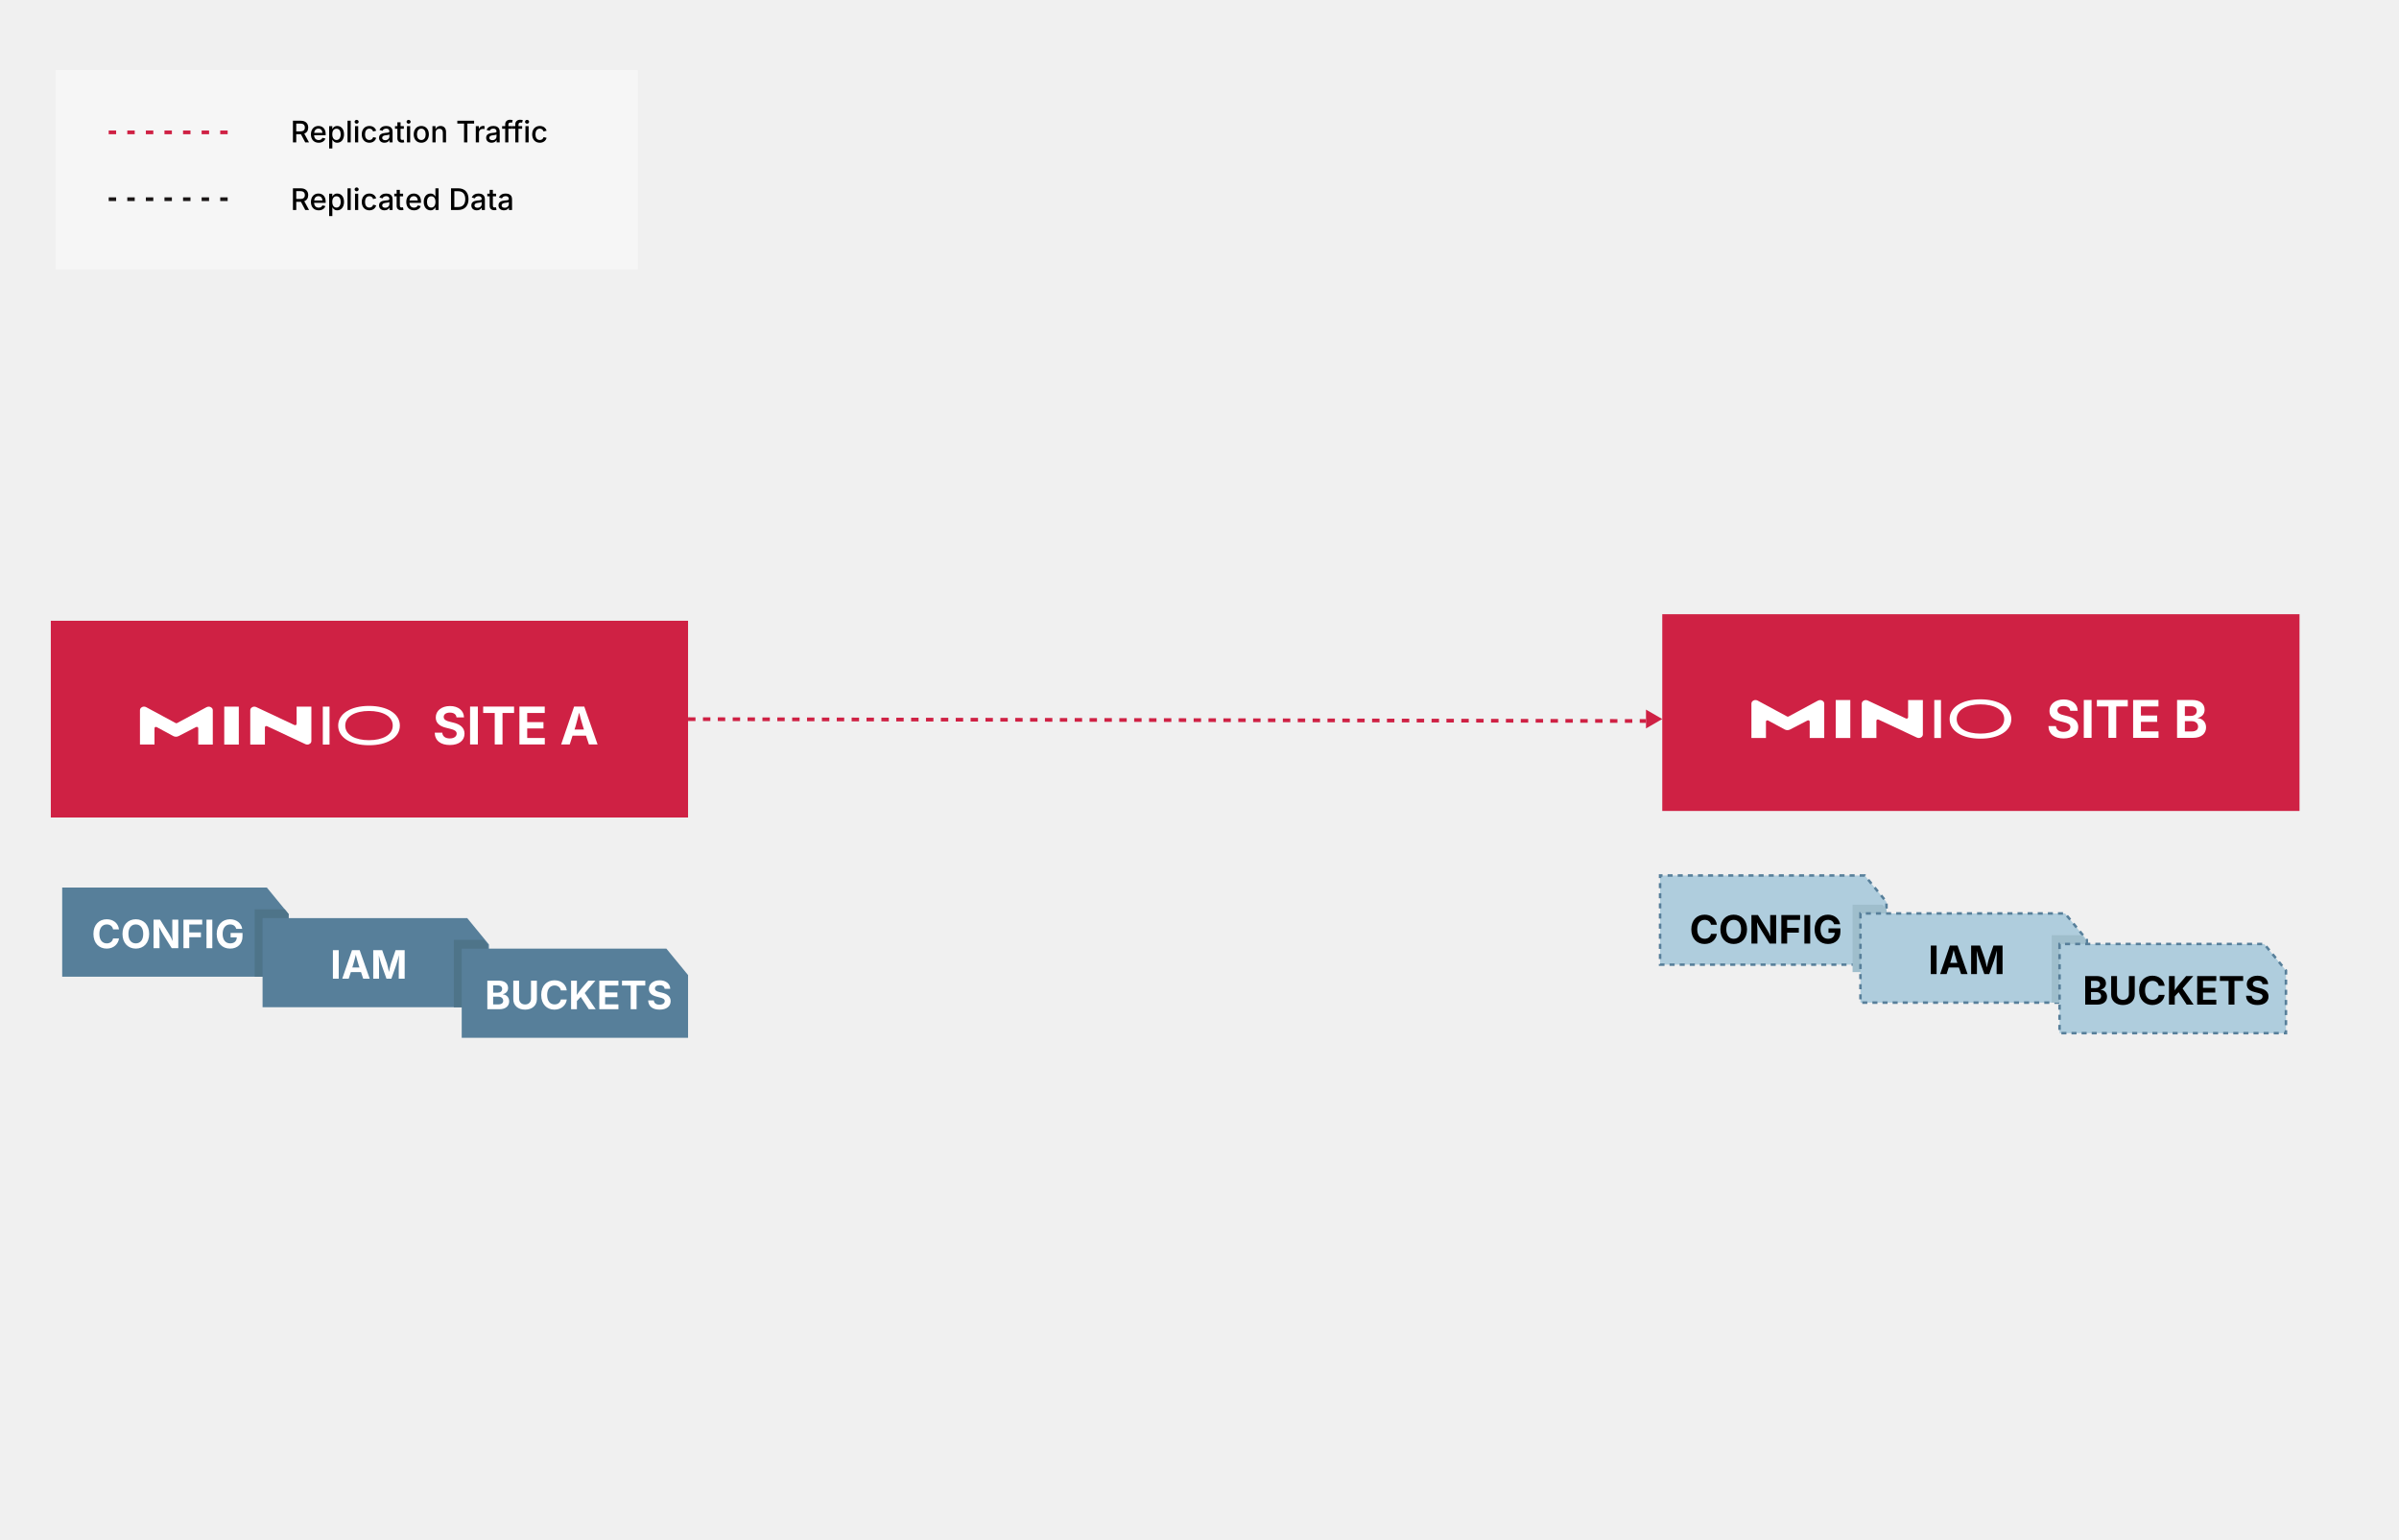
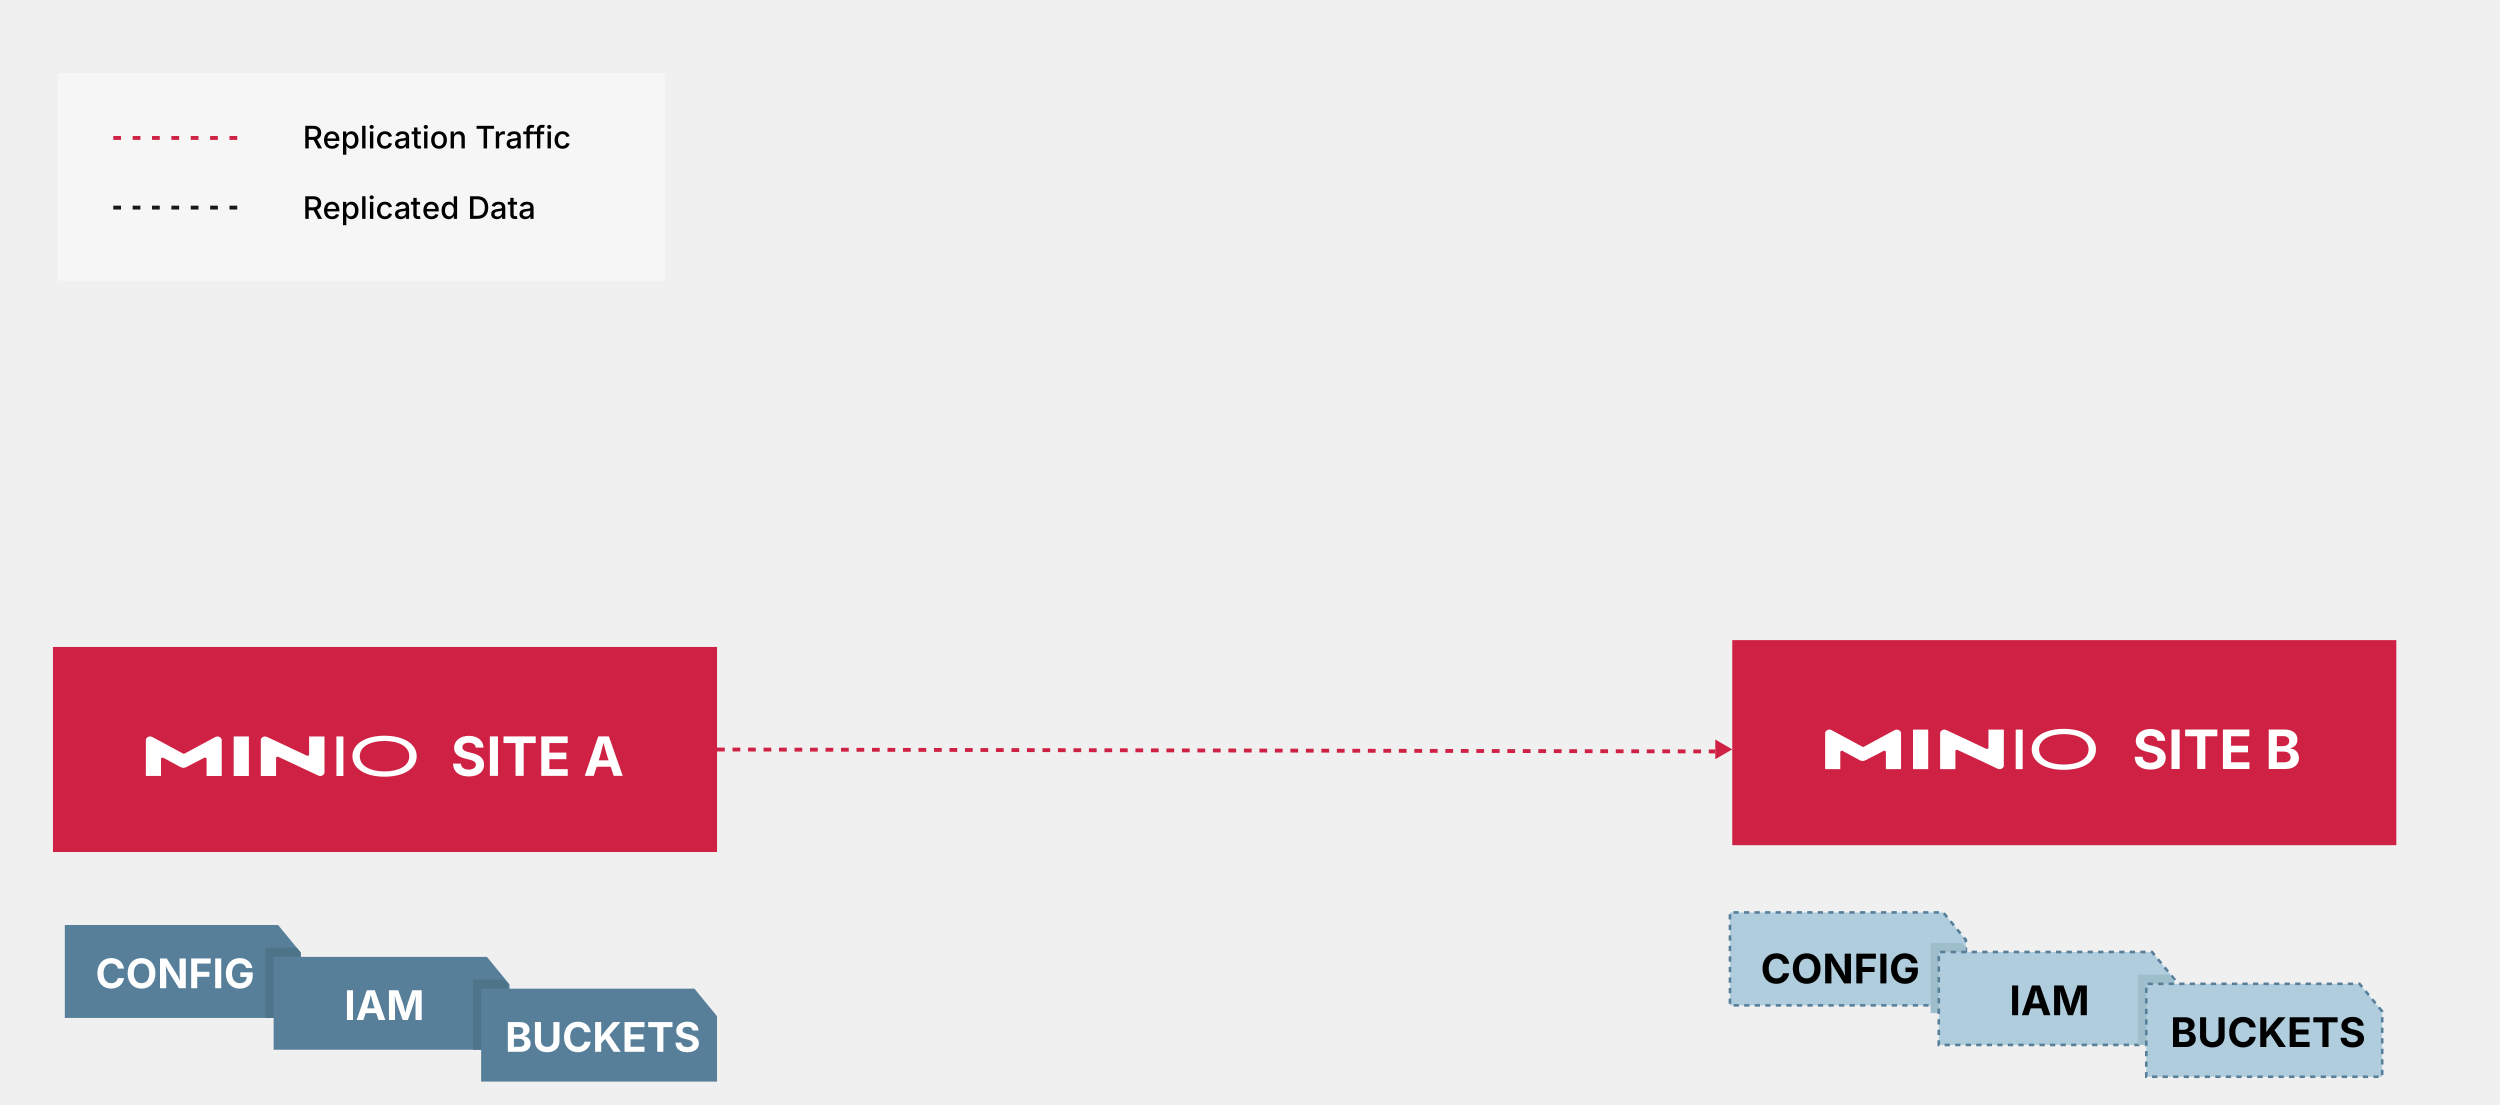
- <svg xmlns="http://www.w3.org/2000/svg" id="a" viewBox="0 0 645.33 414.16" version="1.1">
+ <svg xmlns="http://www.w3.org/2000/svg" id="a" viewBox="0 0 645.33 285.16" version="1.1" width="645.33" height="285.16">
  <defs id="defs4">
    <style id="style2">.b{stroke:#1b1717;}.b,.c{stroke-dasharray:0 0 2 3;}.b,.c,.d,.e{stroke-miterlimit:10;}.b,.c,.e{fill:none;}.c,.e{stroke:#cf2144;}.f{fill:#f6f6f6;}.g,.h,.i{fill:#fff;}.j{fill:#9fbecc;}.k{fill:#cf2144;}.l{fill:#577f9a;}.m{fill:#4e7489;}.d{fill:#afcddd;stroke:#577f9a;stroke-dasharray:0 0 1.36 1.36;stroke-width:.68px;}.n{letter-spacing:0em;}.o{letter-spacing:0em;}.p{font-family:Inter-Medium, Inter;font-size:8px;font-variation-settings:'wght' 500, 'slnt' 0;font-weight:500;}.e{stroke-dasharray:0 0 2 2;}.q{letter-spacing:-.06em;}.r,.h,.i{font-family:Inter-Bold, Inter;font-variation-settings:'wght' 700, 'slnt' 0;font-weight:700;}.r,.i{font-size:10.56px;}.s{letter-spacing:0em;}.t{letter-spacing:0em;}.h{font-size:14px;}.u{letter-spacing:0em;}</style>
  </defs>
  <rect class="k" x="13.67" y="167" width="171.42" height="52.93" id="rect6" />
  <g id="g20">
    <g id="g14">
      <rect class="g" x="60.32" y="190.1" width="3.92" height="10.21" id="rect8" />
-       <path class="g" d="M55.58,190.24l-7.95,4.29c-.11,.06-.26,.06-.37,0l-7.95-4.29c-.17-.09-.37-.14-.57-.14h0c-.6,0-1.09,.43-1.09,.96v9.24s3.91,0,3.91,0v-4.4c0-.27,.33-.44,.6-.29l4.45,2.41c.44,.24,.99,.24,1.43,.01l4.7-2.43c.26-.14,.59,.03,.59,.3v4.41s3.91,0,3.91,0v-9.24c0-.53-.49-.96-1.09-.96h0c-.2,0-.4,.05-.57,.14Z" id="path10" />
-       <path class="g" d="M83.76,190.1h-3.97s0,4.65,0,4.65c0,.26-.31,.43-.58,.31l-10.29-4.84c-.16-.07-.33-.11-.51-.11h0c-.6,0-1.09,.43-1.09,.96v9.24s3.94,0,3.94,0v-4.64c0-.26,.31-.43,.57-.31l10.33,4.84c.16,.07,.33,.11,.51,.11h0c.6,0,1.09-.43,1.09-.96v-9.24Z" id="path12" />
+       <path class="g" d="m 55.58,190.24 -7.95,4.29 c -0.11,0.06 -0.26,0.06 -0.37,0 l -7.95,-4.29 c -0.17,-0.09 -0.37,-0.14 -0.57,-0.14 v 0 c -0.6,0 -1.09,0.43 -1.09,0.96 v 9.24 c 0,0 3.91,0 3.91,0 v -4.4 c 0,-0.27 0.33,-0.44 0.6,-0.29 l 4.45,2.41 c 0.44,0.24 0.99,0.24 1.43,0.01 l 4.7,-2.43 c 0.26,-0.14 0.59,0.03 0.59,0.3 v 4.41 c 0,0 3.91,0 3.91,0 v -9.24 c 0,-0.53 -0.49,-0.96 -1.09,-0.96 v 0 c -0.2,0 -0.4,0.05 -0.57,0.14 z" id="path10" />
+       <path class="g" d="m 83.76,190.1 h -3.97 c 0,0 0,4.65 0,4.65 0,0.26 -0.31,0.43 -0.58,0.31 l -10.29,-4.84 c -0.16,-0.07 -0.33,-0.11 -0.51,-0.11 v 0 c -0.6,0 -1.09,0.43 -1.09,0.96 v 9.24 c 0,0 3.94,0 3.94,0 v -4.64 c 0,-0.26 0.31,-0.43 0.57,-0.31 l 10.33,4.84 c 0.16,0.07 0.33,0.11 0.51,0.11 v 0 c 0.6,0 1.09,-0.43 1.09,-0.96 v -9.24 z" id="path12" />
    </g>
-     <path class="g" d="M86.84,200.31v-10.21h1.8v10.21h-1.8Z" id="path16" />
-     <path class="g" d="M99.25,200.49c-4.85,0-8.28-2.03-8.28-5.29,0-3.24,3.46-5.29,8.28-5.29s8.31,2.03,8.31,5.29c0,3.26-3.4,5.29-8.31,5.29Zm0-9.22c-3.6,0-6.38,1.39-6.38,3.93,0,2.56,2.78,3.93,6.38,3.93s6.4-1.37,6.4-3.93-2.8-3.93-6.4-3.93Z" id="path18" />
+     <path class="g" d="M 86.84,200.31 V 190.1 h 1.8 v 10.21 z" id="path16" />
+     <path class="g" d="m 99.25,200.49 c -4.85,0 -8.28,-2.03 -8.28,-5.29 0,-3.24 3.46,-5.29 8.28,-5.29 4.82,0 8.31,2.03 8.31,5.29 0,3.26 -3.4,5.29 -8.31,5.29 z m 0,-9.22 c -3.6,0 -6.38,1.39 -6.38,3.93 0,2.56 2.78,3.93 6.38,3.93 3.6,0 6.4,-1.37 6.4,-3.93 0,-2.56 -2.8,-3.93 -6.4,-3.93 z" id="path18" />
  </g>
-   <text class="h" transform="translate(116.36 200.27)" id="text24">
-     <tspan x="0" y="0" id="tspan22">SITE A</tspan>
+   <text class="h" id="text24" x="116.36" y="200.27">
+     <tspan x="116.36" y="200.27" id="tspan22">SITE A</tspan>
  </text>
  <rect class="k" x="447.15" y="165.24" width="171.42" height="52.93" id="rect26" />
  <g id="g40" transform="translate(3.79,112.53)">
    <g id="g34">
      <rect class="g" x="490.02" y="75.8" width="3.92" height="10.21" id="rect28" />
      <path class="g" d="m 485.27,75.94 -7.95,4.29 c -0.11,0.06 -0.26,0.06 -0.37,0 L 469,75.94 c -0.17,-0.09 -0.37,-0.14 -0.57,-0.14 v 0 c -0.6,0 -1.09,0.43 -1.09,0.96 V 86 c 0,0 3.91,0 3.91,0 v -4.4 c 0,-0.27 0.33,-0.44 0.6,-0.29 l 4.45,2.41 c 0.44,0.24 0.99,0.24 1.43,0.01 l 4.7,-2.43 c 0.26,-0.14 0.59,0.03 0.59,0.3 v 4.41 c 0,0 3.91,0 3.91,0 v -9.24 c 0,-0.53 -0.49,-0.96 -1.09,-0.96 v 0 c -0.2,0 -0.4,0.05 -0.57,0.14 z" id="path30" />
      <path class="g" d="m 513.46,75.8 h -3.97 c 0,0 0,4.65 0,4.65 0,0.26 -0.31,0.43 -0.58,0.31 l -10.29,-4.84 c -0.16,-0.07 -0.33,-0.11 -0.51,-0.11 v 0 c -0.6,0 -1.09,0.43 -1.09,0.96 v 9.24 c 0,0 3.94,0 3.94,0 v -4.64 c 0,-0.26 0.31,-0.43 0.57,-0.31 l 10.33,4.84 c 0.16,0.07 0.33,0.11 0.51,0.11 v 0 c 0.6,0 1.09,-0.43 1.09,-0.96 v -9.24 z" id="path32" />
    </g>
    <path class="g" d="M 516.53,86.01 V 75.8 h 1.8 v 10.21 z" id="path36" />
    <path class="g" d="m 528.94,86.19 c -4.85,0 -8.28,-2.03 -8.28,-5.29 0,-3.24 3.46,-5.29 8.28,-5.29 4.82,0 8.31,2.03 8.31,5.29 0,3.26 -3.4,5.29 -8.31,5.29 z m 0,-9.22 c -3.6,0 -6.38,1.39 -6.38,3.93 0,2.56 2.78,3.93 6.38,3.93 3.6,0 6.4,-1.37 6.4,-3.93 0,-2.56 -2.8,-3.93 -6.4,-3.93 z" id="path38" />
  </g>
  <text class="h" id="text44" x="550.45" y="198.5">
    <tspan x="550.45" y="198.5" id="tspan42">SITE B</tspan>
  </text>
  <rect class="f" x="14.99" y="18.85" width="156.61" height="53.63" id="rect66" />
  <line class="c" x1="29.24" y1="35.61" x2="61.31" y2="35.61" id="line68" />
  <line class="b" x1="29.24" y1="53.59" x2="61.31" y2="53.59" id="line70" />
  <text class="p" id="text82">
    <tspan class="n" x="78.16" y="38.31" id="tspan72">R</tspan>
-     <tspan class="t" x="83.26" y="38.31" id="tspan74">eplication </tspan>
+     <tspan class="t" x="83.26" y="38.31" id="tspan74">eplication</tspan>
    <tspan class="q" x="122.66" y="38.31" id="tspan76">T</tspan>
    <tspan class="u" x="127.41" y="38.31" id="tspan78">r</tspan>
    <tspan class="s" x="130.45" y="38.31" id="tspan80">affic</tspan>
  </text>
  <text class="p" id="text92">
    <tspan class="n" x="78.16" y="56.49" id="tspan84">R</tspan>
    <tspan class="t" x="83.26" y="56.49" id="tspan86">eplica</tspan>
    <tspan class="o" x="105.98" y="56.49" id="tspan88">t</tspan>
    <tspan x="108.91" y="56.49" id="tspan90">ed Data</tspan>
  </text>
-   <polygon class="l" points="71.79 238.78 16.73 238.78 16.73 262.76 77.63 262.76 77.63 245.89 71.79 238.78" id="polygon94" />
-   <polygon class="m" points="68.51 262.76 77.63 262.76 77.63 245.89 76.59 244.63 68.51 244.63 68.51 262.76" id="polygon96" />
-   <text class="i" transform="translate(24.65 255.09)" id="text100">
-     <tspan x="0" y="0" id="tspan98">CONFIG</tspan>
+   <polygon class="l" points="77.63,262.76 77.63,245.89 71.79,238.78 16.73,238.78 16.73,262.76 " id="polygon94" />
+   <polygon class="m" points="76.59,244.63 68.51,244.63 68.51,262.76 77.63,262.76 77.63,245.89 " id="polygon96" />
+   <text class="i" id="text100" x="24.65" y="255.09">
+     <tspan x="24.65" y="255.09" id="tspan98">CONFIG</tspan>
  </text>
-   <polygon class="l" points="125.68 246.99 70.63 246.99 70.63 270.97 131.52 270.97 131.52 254.1 125.68 246.99" id="polygon102" />
+   <polygon class="l" points="131.52,270.97 131.52,254.1 125.68,246.99 70.63,246.99 70.63,270.97 " id="polygon102" />
  <g id="g108">
-     <polygon class="m" points="122.08 270.98 131.2 270.98 131.2 254.11 130.16 252.84 122.08 252.84 122.08 270.98" id="polygon104" />
-     <polygon class="l" points="179.25 255.2 124.2 255.2 124.2 279.19 185.09 279.19 185.09 262.32 179.25 255.2" id="polygon106" />
+     <polygon class="m" points="130.16,252.84 122.08,252.84 122.08,270.98 131.2,270.98 131.2,254.11 " id="polygon104" />
+     <polygon class="l" points="185.09,279.19 185.09,262.32 179.25,255.2 124.2,255.2 124.2,279.19 " id="polygon106" />
  </g>
-   <text class="i" transform="translate(88.85 263.3)" id="text112">
-     <tspan x="0" y="0" id="tspan110">IAM</tspan>
+   <text class="i" id="text112" x="88.85" y="263.3">
+     <tspan x="88.85" y="263.3" id="tspan110">IAM</tspan>
  </text>
-   <text class="i" transform="translate(130.39 271.51)" id="text116">
-     <tspan x="0" y="0" id="tspan114">BUCKETS</tspan>
+   <text class="i" id="text116" x="130.39" y="271.51">
+     <tspan x="130.39" y="271.51" id="tspan114">BUCKETS</tspan>
  </text>
-   <polygon class="d" points="497.83,125 442.77,125 442.77,148.99 503.67,148.99 503.67,132.12 " id="polygon118" transform="translate(3.79,110.53)" />
-   <polygon class="j" points="503.67,148.99 503.67,132.12 502.63,130.85 494.55,130.85 494.55,148.99 " id="polygon120" transform="translate(3.79,112.53)" />
+   <polygon class="d" points="503.67,148.99 503.67,132.12 497.83,125 442.77,125 442.77,148.99 " id="polygon118" transform="translate(3.79,110.53)" />
+   <polygon class="j" points="494.55,130.85 494.55,148.99 503.67,148.99 503.67,132.12 502.63,130.85 " id="polygon120" transform="translate(3.79,112.53)" />
  <text class="r" id="text124" x="454.48" y="253.85">
    <tspan x="454.48" y="253.85" id="tspan122">CONFIG</tspan>
  </text>
-   <polygon class="d" points="496.67,133.21 496.67,157.2 557.56,157.2 557.56,140.33 551.72,133.21 " id="polygon126" transform="translate(3.79,112.53)" />
-   <polygon class="j" points="557.24,157.21 557.24,140.34 556.2,139.07 548.12,139.07 548.12,157.21 " id="polygon128" transform="translate(3.79,112.53)" />
-   <polygon class="d" points="550.23,141.43 550.23,165.42 611.13,165.42 611.13,148.55 605.29,141.43 " id="polygon130" transform="translate(3.79,112.53)" />
+   <polygon class="d" points="557.56,140.33 551.72,133.21 496.67,133.21 496.67,157.2 557.56,157.2 " id="polygon126" transform="translate(3.79,112.53)" />
+   <polygon class="j" points="548.12,139.07 548.12,157.21 557.24,157.21 557.24,140.34 556.2,139.07 " id="polygon128" transform="translate(3.79,112.53)" />
+   <polygon class="d" points="611.13,148.55 605.29,141.43 550.23,141.43 550.23,165.42 611.13,165.42 " id="polygon130" transform="translate(3.79,112.53)" />
  <text class="r" id="text134" x="518.68" y="262.06">
    <tspan x="518.68" y="262.06" id="tspan132">IAM</tspan>
  </text>
  <text class="r" id="text138" x="560.22" y="270.27">
    <tspan x="560.22" y="270.27" id="tspan136">BUCKETS</tspan>
  </text>
  <path id="polyline162" class="e" style="fill:none;stroke:#cf2144;stroke-miterlimit:10;stroke-dasharray:0, 0, 2, 2" d="m 185.09,193.47 257.68,0.5" />
  <polyline class="k" points="438.98 80.56 438.98 78.37 443.36 80.91 438.98 83.44 438.98 81.55" id="polyline166" transform="translate(3.79,112.53)" />
</svg>
